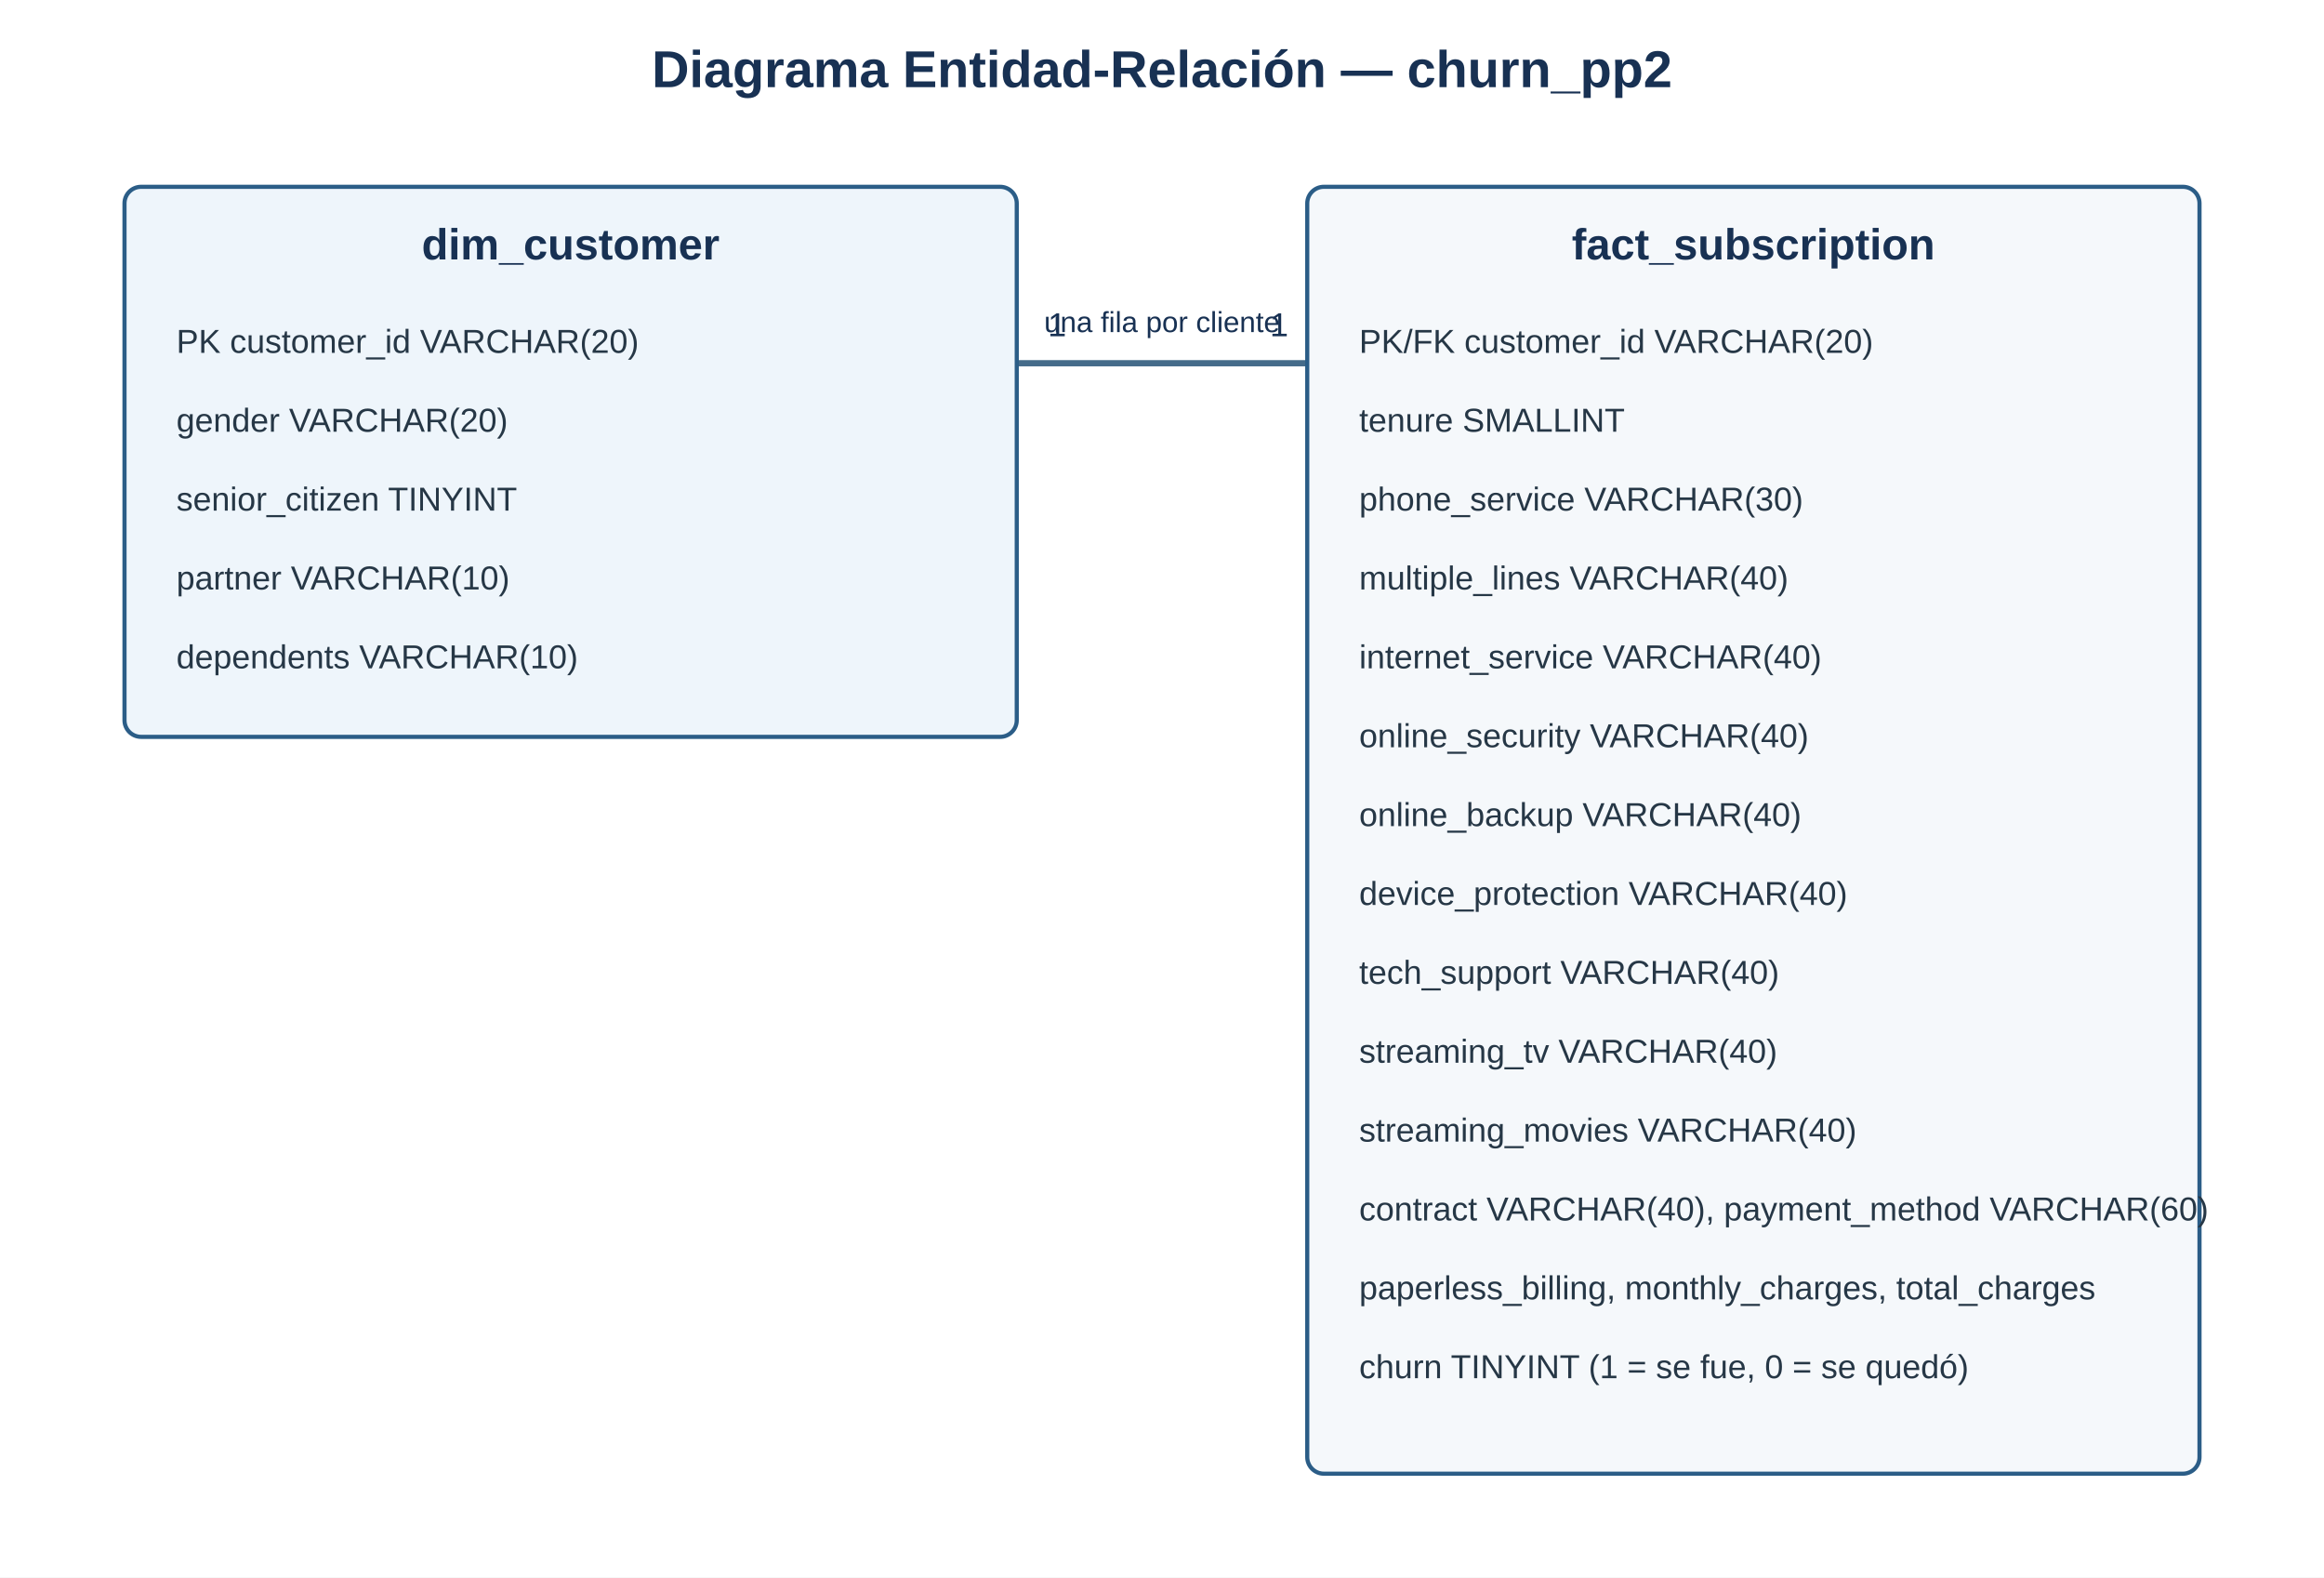
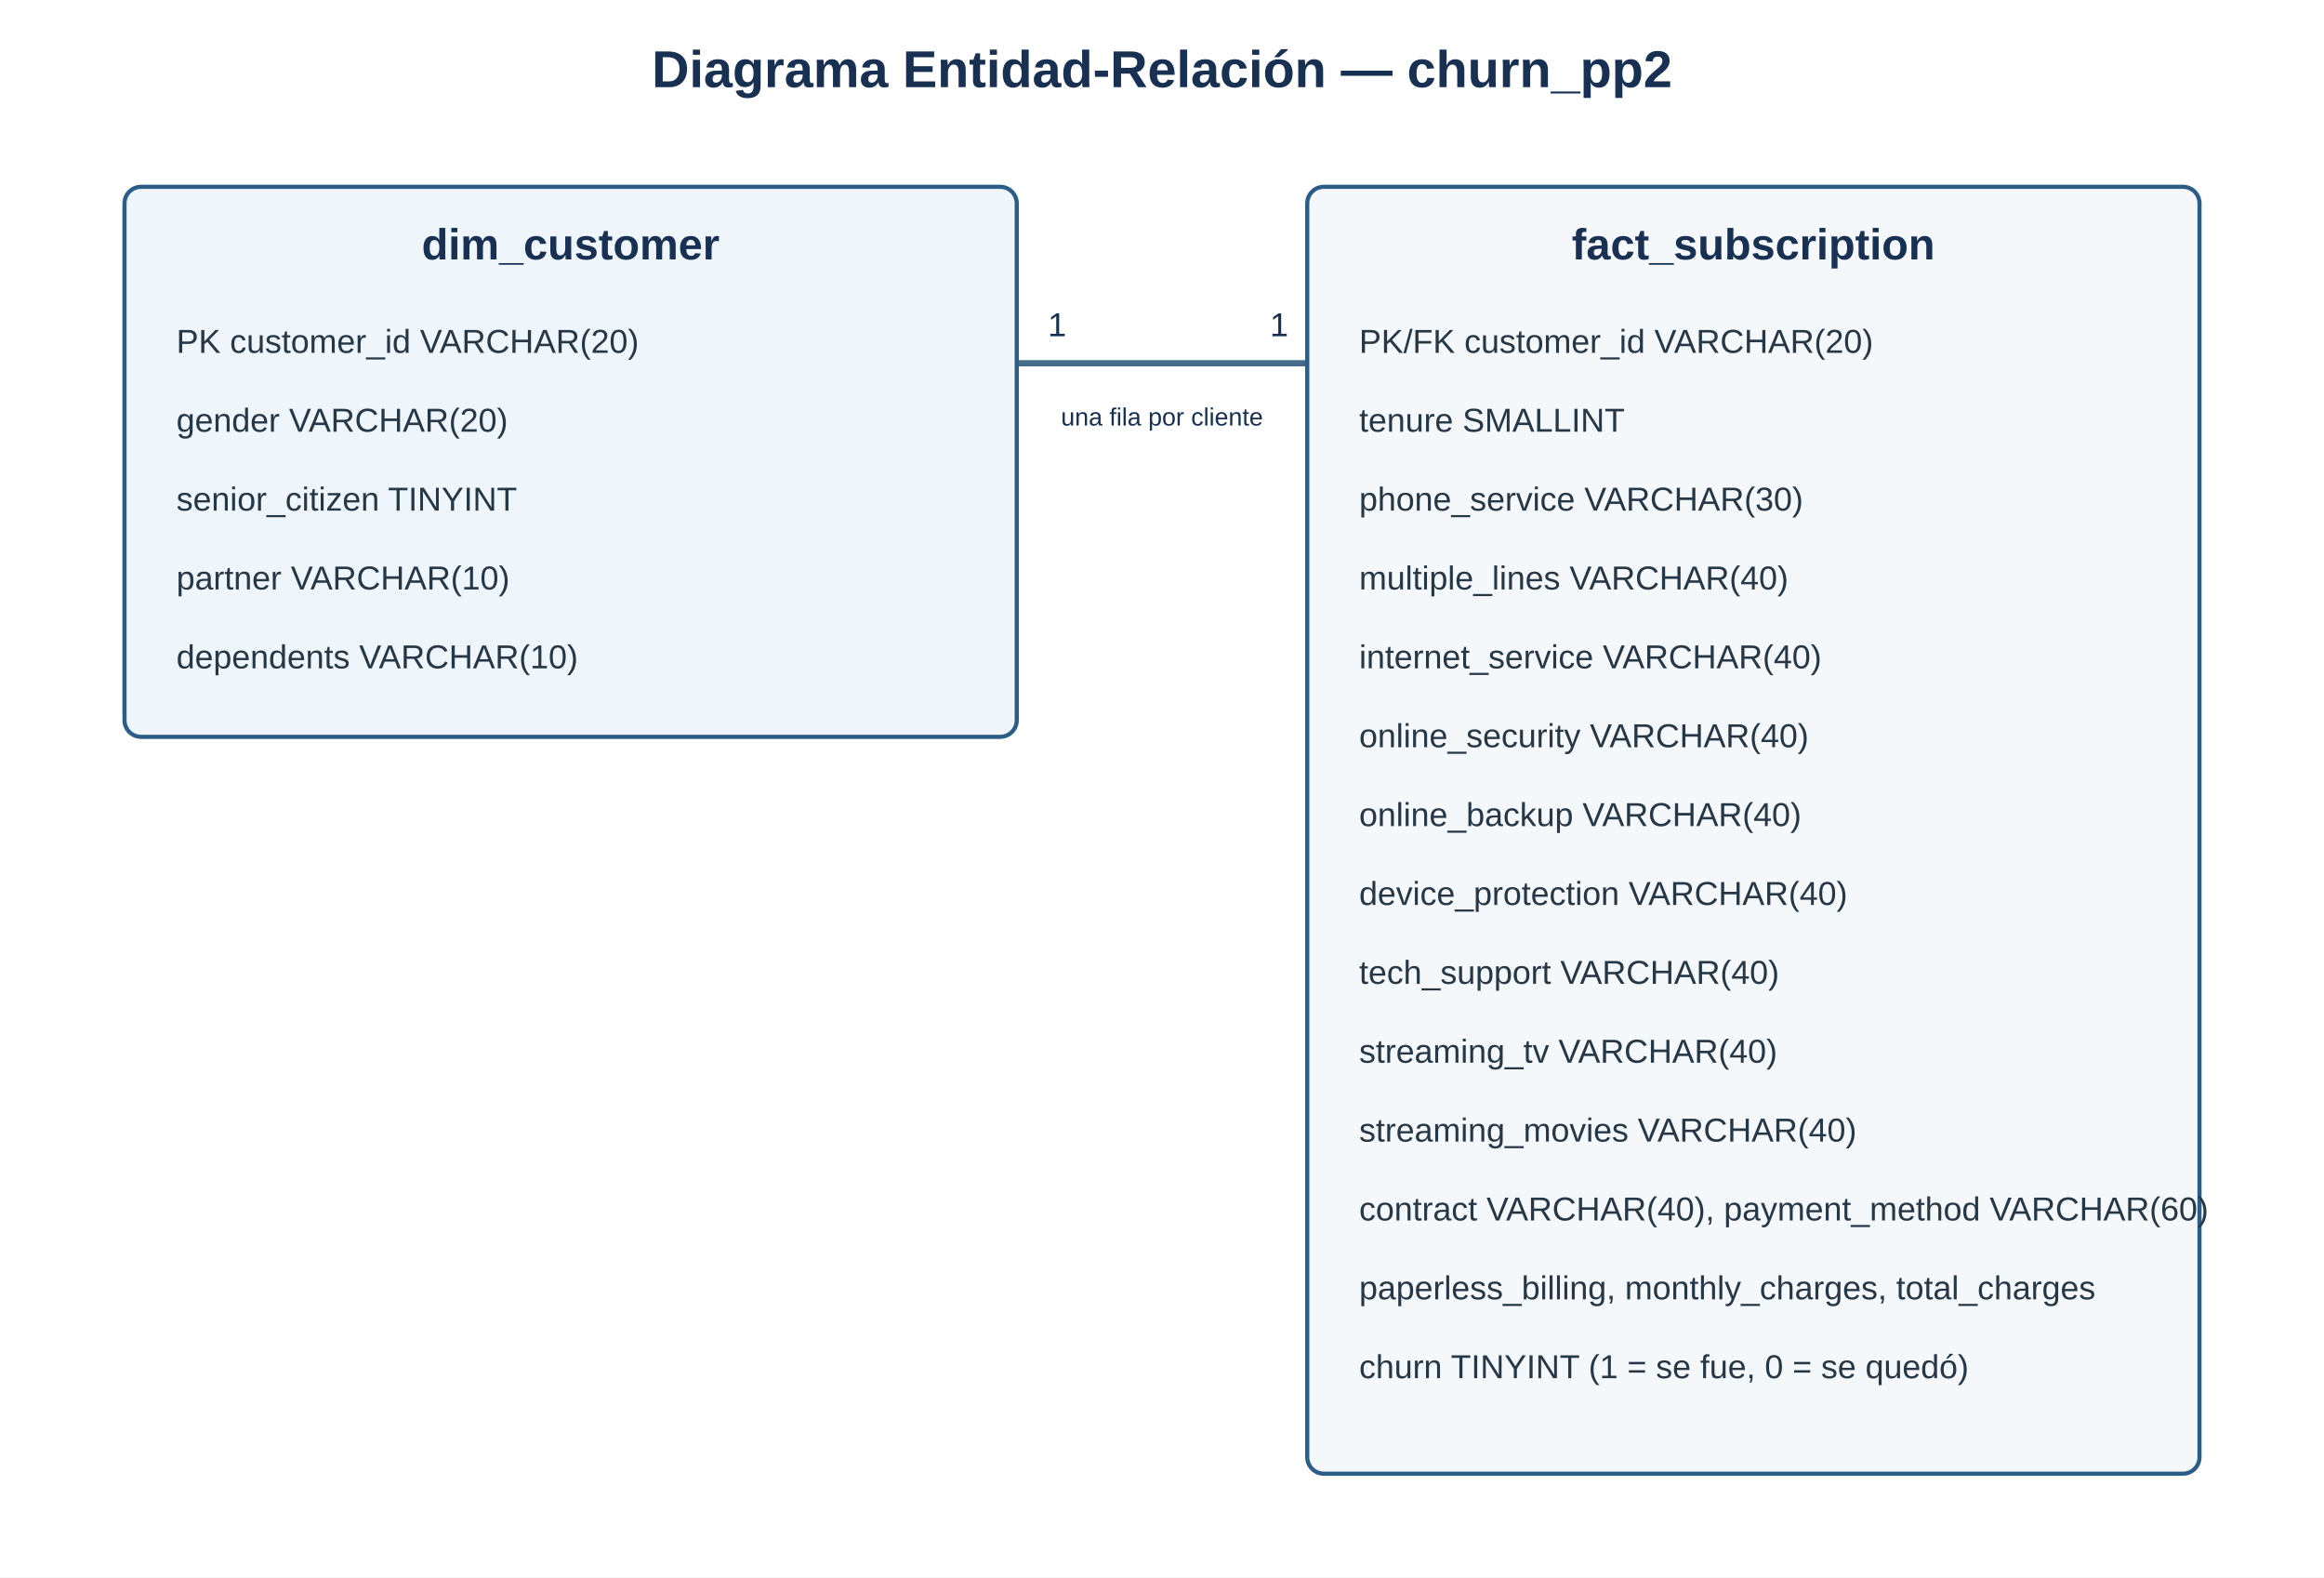
<svg xmlns="http://www.w3.org/2000/svg" width="1120" height="760" viewBox="0 0 1120 760">
  <rect width="1120" height="760" fill="#fff" />
  <text x="560" y="42" text-anchor="middle" font-family="Arial, sans-serif" font-size="25" font-weight="bold" fill="#183153">Diagrama Entidad-Relación — churn_pp2</text>
  <line x1="490" y1="175" x2="630" y2="175" stroke="#456b8a" stroke-width="3" />
  <text x="505" y="162" font-family="Arial, sans-serif" font-size="16" fill="#183153">1</text>
  <text x="612" y="162" font-family="Arial, sans-serif" font-size="16" fill="#183153">1</text>
-   <text x="560" y="160" text-anchor="middle" font-family="Arial, sans-serif" font-size="14" fill="#183153">una fila por cliente</text>
+   <text x="560" y="205" text-anchor="middle" font-family="Arial, sans-serif" font-size="12" fill="#183153">una fila por cliente</text>
  <rect x="60" y="90" width="430" height="265" rx="8" fill="#eef5fb" stroke="#2b5d87" stroke-width="2" />
  <text x="275" y="125" text-anchor="middle" font-family="Arial, sans-serif" font-size="21" font-weight="bold" fill="#183153">dim_customer</text>
  <text x="85" y="170" font-family="Arial, sans-serif" font-size="16" fill="#263746">PK customer_id VARCHAR(20)</text>
  <text x="85" y="208" font-family="Arial, sans-serif" font-size="16" fill="#263746">gender VARCHAR(20)</text>
  <text x="85" y="246" font-family="Arial, sans-serif" font-size="16" fill="#263746">senior_citizen TINYINT</text>
  <text x="85" y="284" font-family="Arial, sans-serif" font-size="16" fill="#263746">partner VARCHAR(10)</text>
  <text x="85" y="322" font-family="Arial, sans-serif" font-size="16" fill="#263746">dependents VARCHAR(10)</text>
  <rect x="630" y="90" width="430" height="620" rx="8" fill="#f5f8fb" stroke="#2b5d87" stroke-width="2" />
  <text x="845" y="125" text-anchor="middle" font-family="Arial, sans-serif" font-size="21" font-weight="bold" fill="#183153">fact_subscription</text>
  <text x="655" y="170" font-family="Arial, sans-serif" font-size="16" fill="#263746">PK/FK customer_id VARCHAR(20)</text>
  <text x="655" y="208" font-family="Arial, sans-serif" font-size="16" fill="#263746">tenure SMALLINT</text>
  <text x="655" y="246" font-family="Arial, sans-serif" font-size="16" fill="#263746">phone_service VARCHAR(30)</text>
  <text x="655" y="284" font-family="Arial, sans-serif" font-size="16" fill="#263746">multiple_lines VARCHAR(40)</text>
  <text x="655" y="322" font-family="Arial, sans-serif" font-size="16" fill="#263746">internet_service VARCHAR(40)</text>
  <text x="655" y="360" font-family="Arial, sans-serif" font-size="16" fill="#263746">online_security VARCHAR(40)</text>
  <text x="655" y="398" font-family="Arial, sans-serif" font-size="16" fill="#263746">online_backup VARCHAR(40)</text>
  <text x="655" y="436" font-family="Arial, sans-serif" font-size="16" fill="#263746">device_protection VARCHAR(40)</text>
  <text x="655" y="474" font-family="Arial, sans-serif" font-size="16" fill="#263746">tech_support VARCHAR(40)</text>
  <text x="655" y="512" font-family="Arial, sans-serif" font-size="16" fill="#263746">streaming_tv VARCHAR(40)</text>
  <text x="655" y="550" font-family="Arial, sans-serif" font-size="16" fill="#263746">streaming_movies VARCHAR(40)</text>
  <text x="655" y="588" font-family="Arial, sans-serif" font-size="16" fill="#263746">contract VARCHAR(40), payment_method VARCHAR(60)</text>
  <text x="655" y="626" font-family="Arial, sans-serif" font-size="16" fill="#263746">paperless_billing, monthly_charges, total_charges</text>
  <text x="655" y="664" font-family="Arial, sans-serif" font-size="16" fill="#263746">churn TINYINT (1 = se fue, 0 = se quedó)</text>
</svg>
